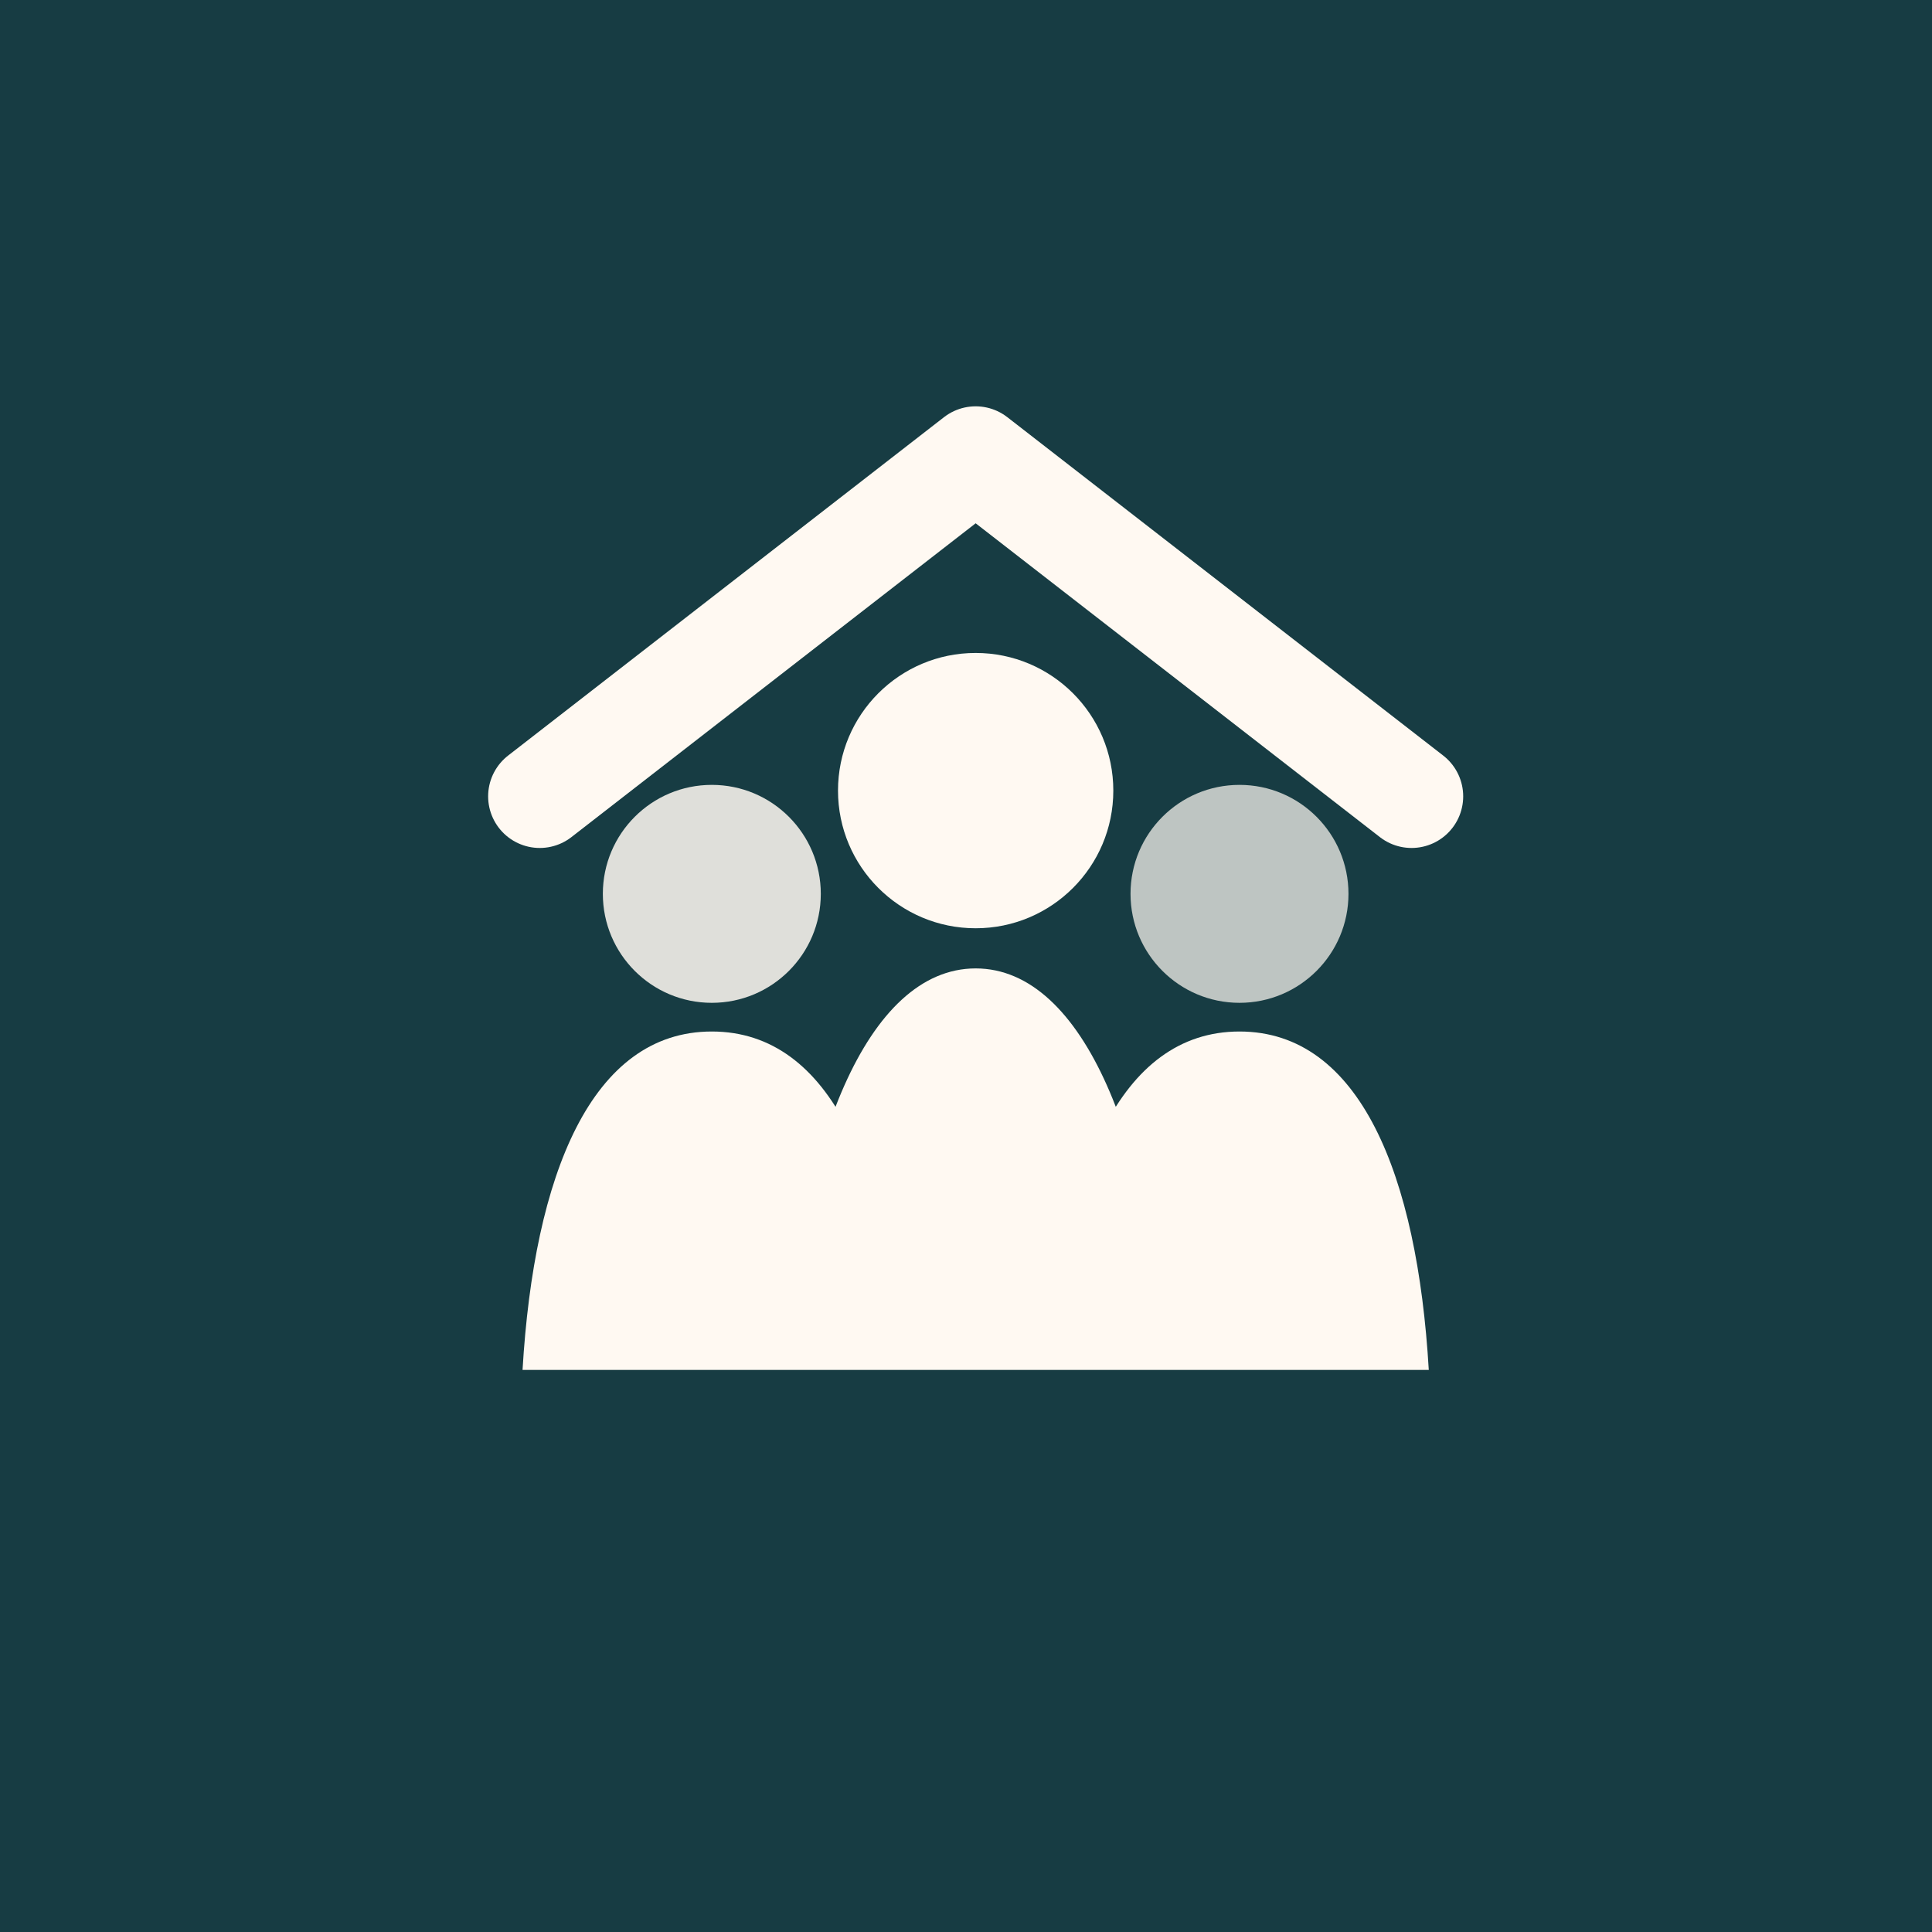
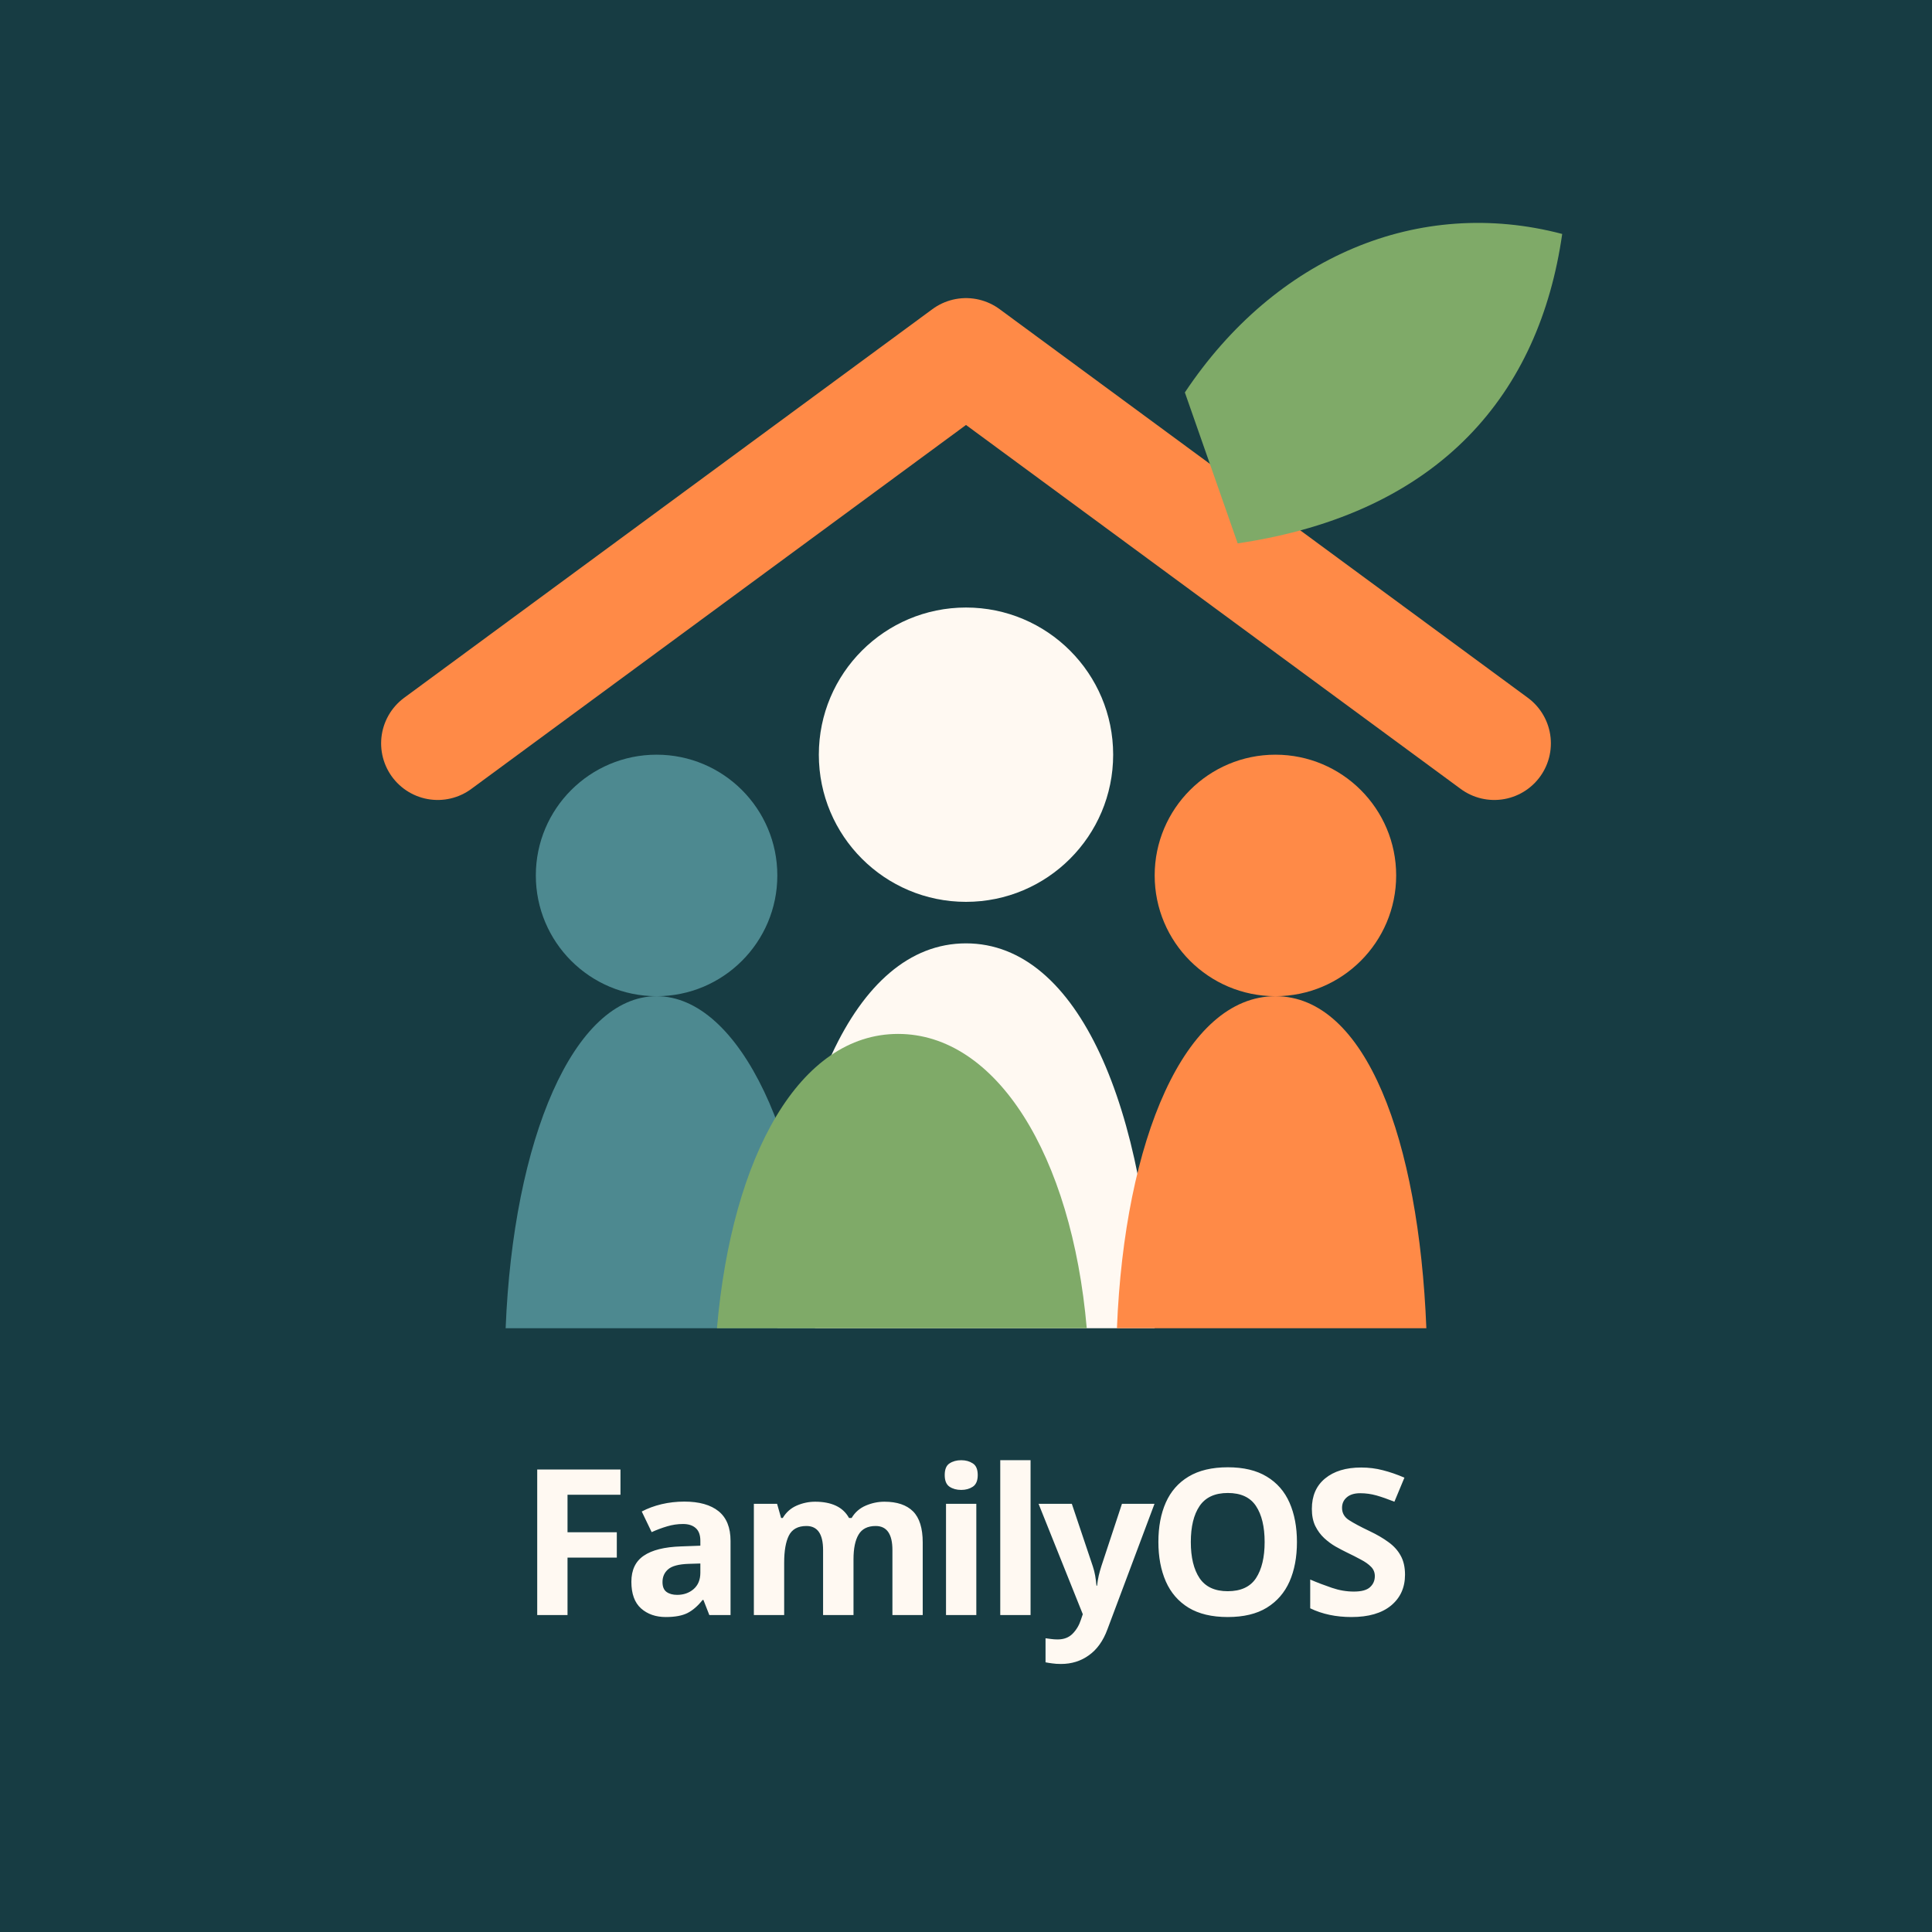
- <svg xmlns="http://www.w3.org/2000/svg" viewBox="0 0 256 256">
+ <svg xmlns="http://www.w3.org/2000/svg" viewBox="0 0 256 256" role="img" aria-labelledby="title desc">
  <rect width="256" height="256" fill="#173c43" />
-   <g transform="translate(32 28) scale(.76)">
-     <path d="M52 102 128 43l76 59" fill="none" stroke="#fff9f2" stroke-width="18" stroke-linecap="round" stroke-linejoin="round" />
-     <circle cx="128" cy="101" r="24" fill="#fff9f2" />
-     <circle cx="82" cy="119" r="19" fill="#fff9f2" opacity=".86" />
-     <circle cx="174" cy="119" r="19" fill="#fff9f2" opacity=".72" />
-     <path d="M95 202c2-39 14-70 33-70s31 31 33 70zM49 202c2-34 12-59 33-59s31 25 33 59zM141 202c2-34 12-59 33-59s31 25 33 59z" fill="#fff9f2" />
-   </g>
+   <path d="M58 98.5 128 47l70 51.5" fill="none" stroke="#ff8a47" stroke-width="15" stroke-linecap="round" stroke-linejoin="round" />
+   <path d="M157 52c12-18 31-26 50-21-3 21-16 37-43 41z" fill="#7faa68" />
+   <circle cx="128" cy="100" r="19.5" fill="#fff9f2" />
+   <circle cx="87" cy="116" r="16" fill="#4d8990" />
+   <circle cx="169" cy="116" r="16" fill="#ff8a47" />
+   <path d="M103 176c1-29 10-51 25-51s24 22 25 51z" fill="#fff9f2" />
+   <path d="M67 176c1-25 9-44 20-44s20 19 21 44z" fill="#4d8990" />
+   <path d="M148 176c1-25 9-44 21-44s19 19 20 44z" fill="#ff8a47" />
+   <path d="M95 176c2-23 11-39 24-39s23 16 25 39z" fill="#7faa68" />
+   <text x="128" y="214" text-anchor="middle" fill="#fff9f2" font-family="Nunito, Noto Sans, Inter, system-ui, sans-serif" font-size="27" font-weight="900" letter-spacing="-1.05">FamilyOS</text>
</svg>
